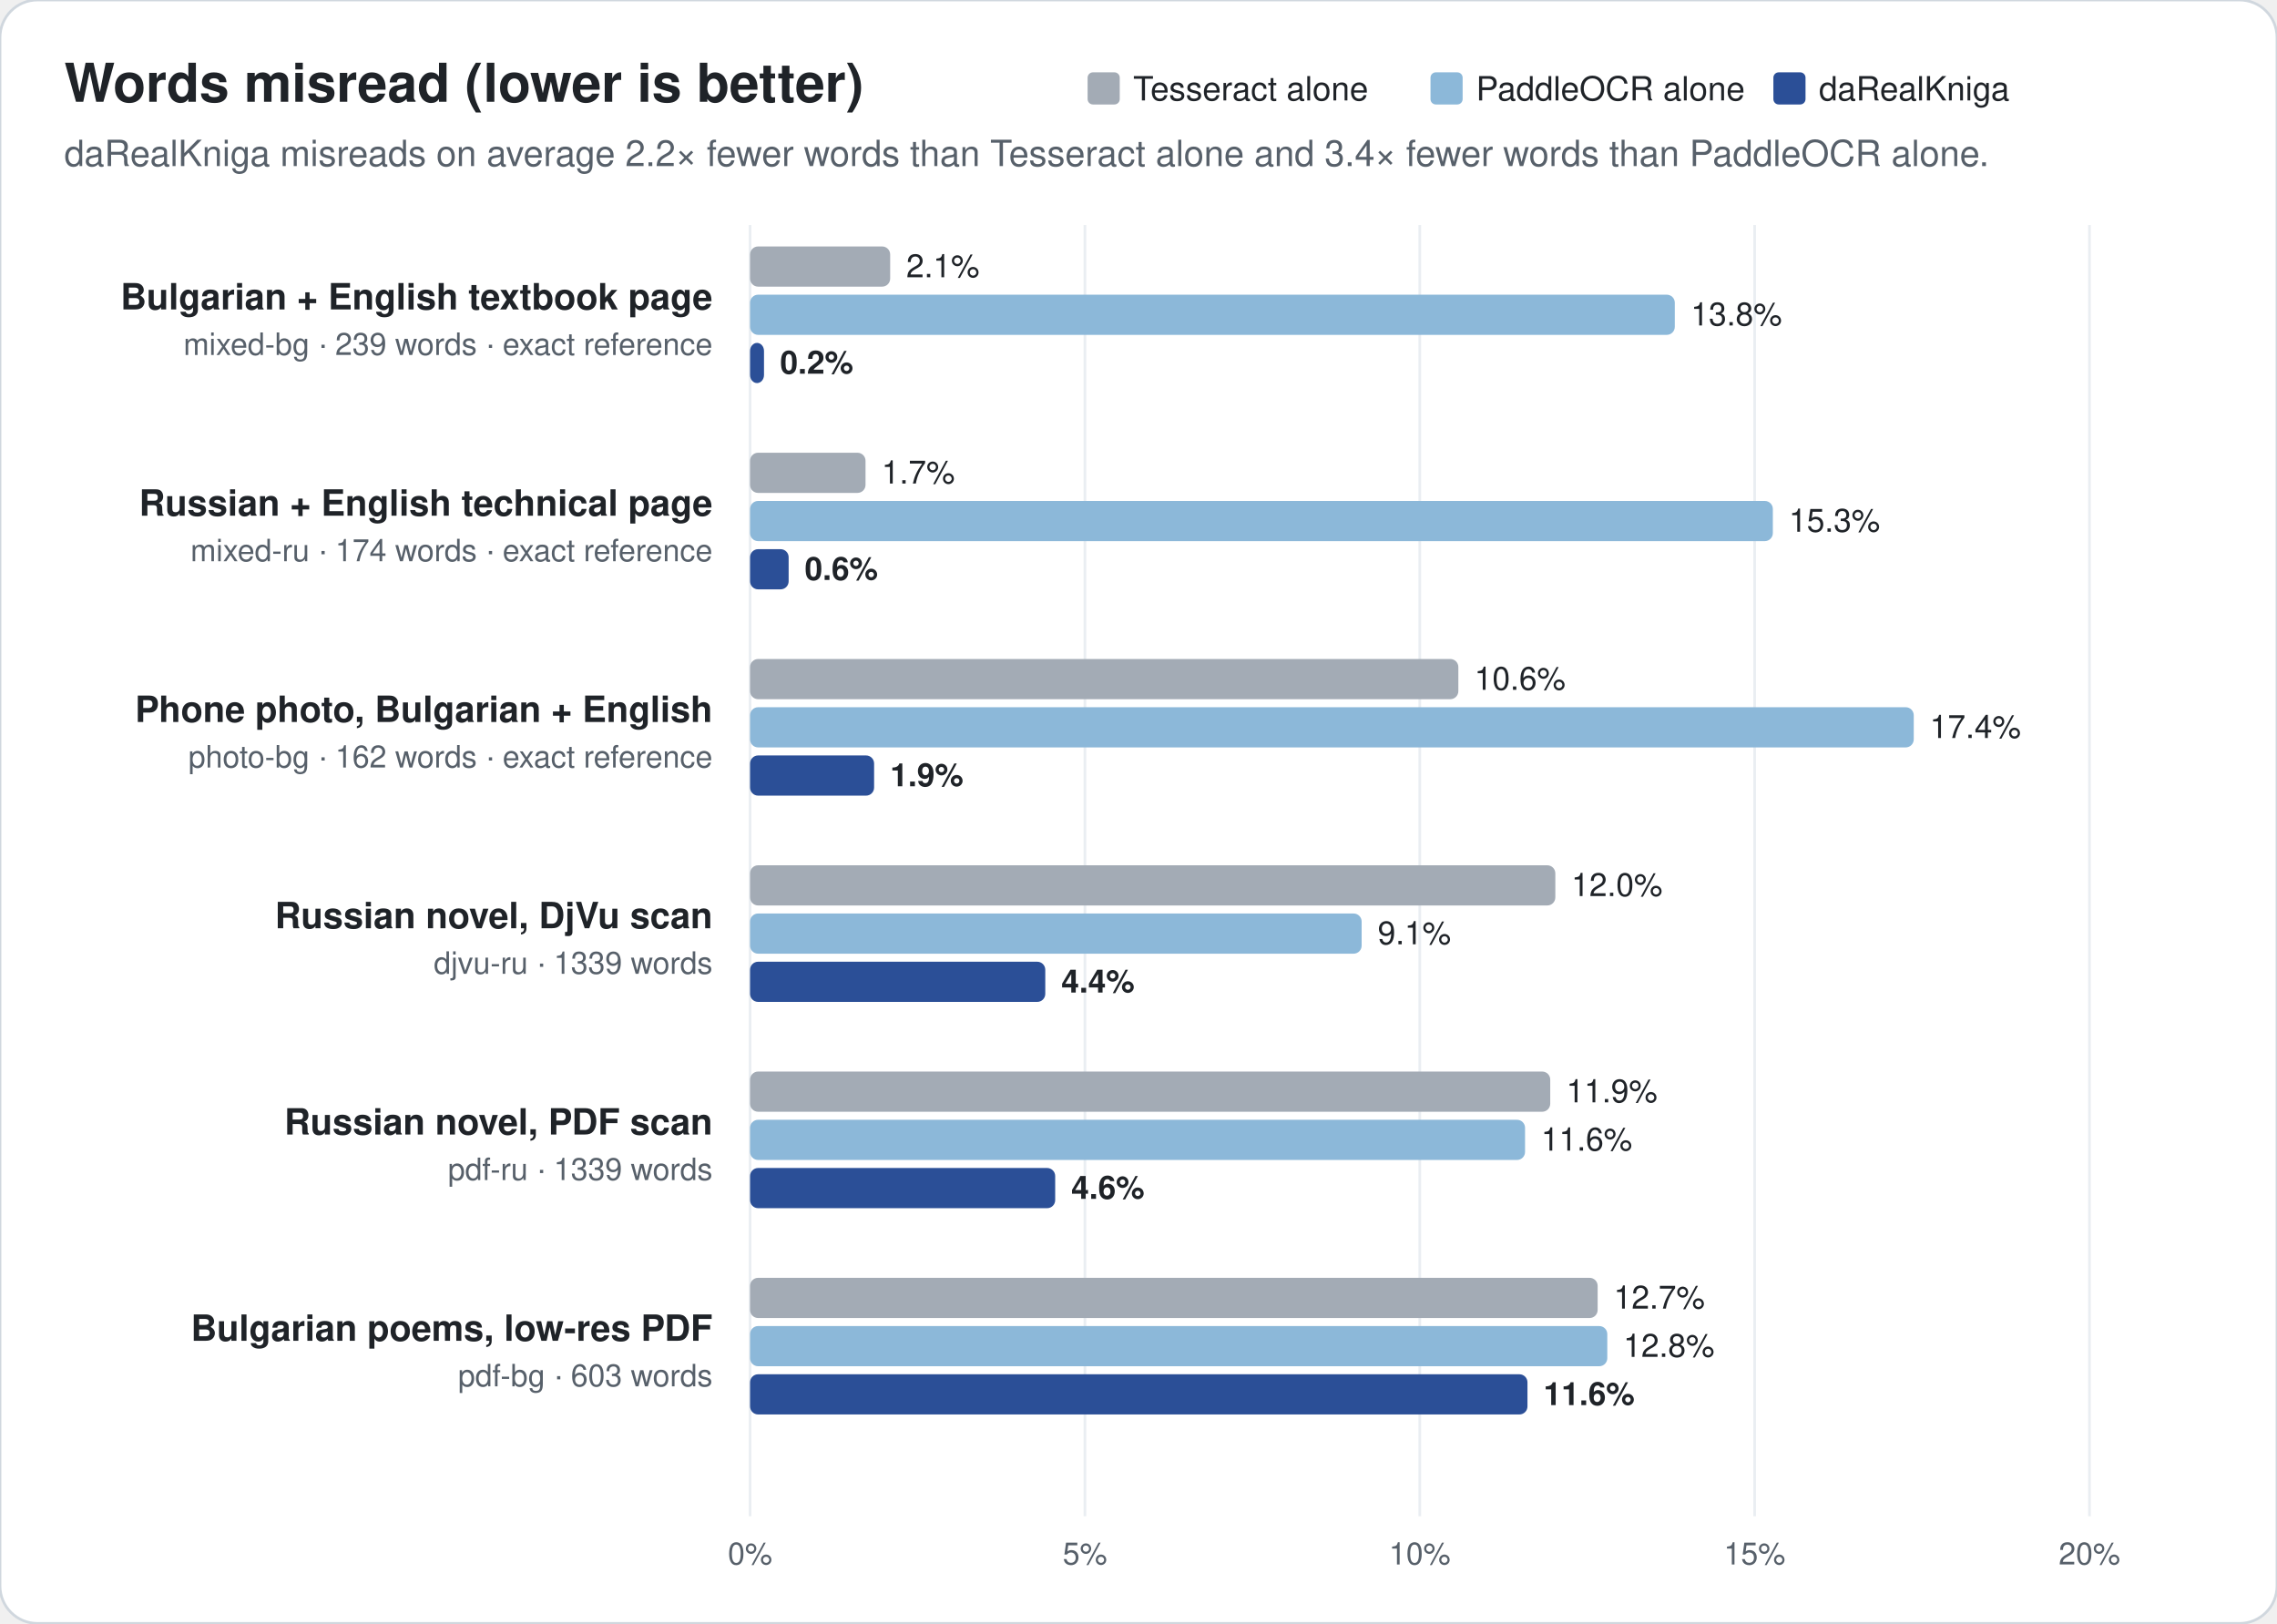
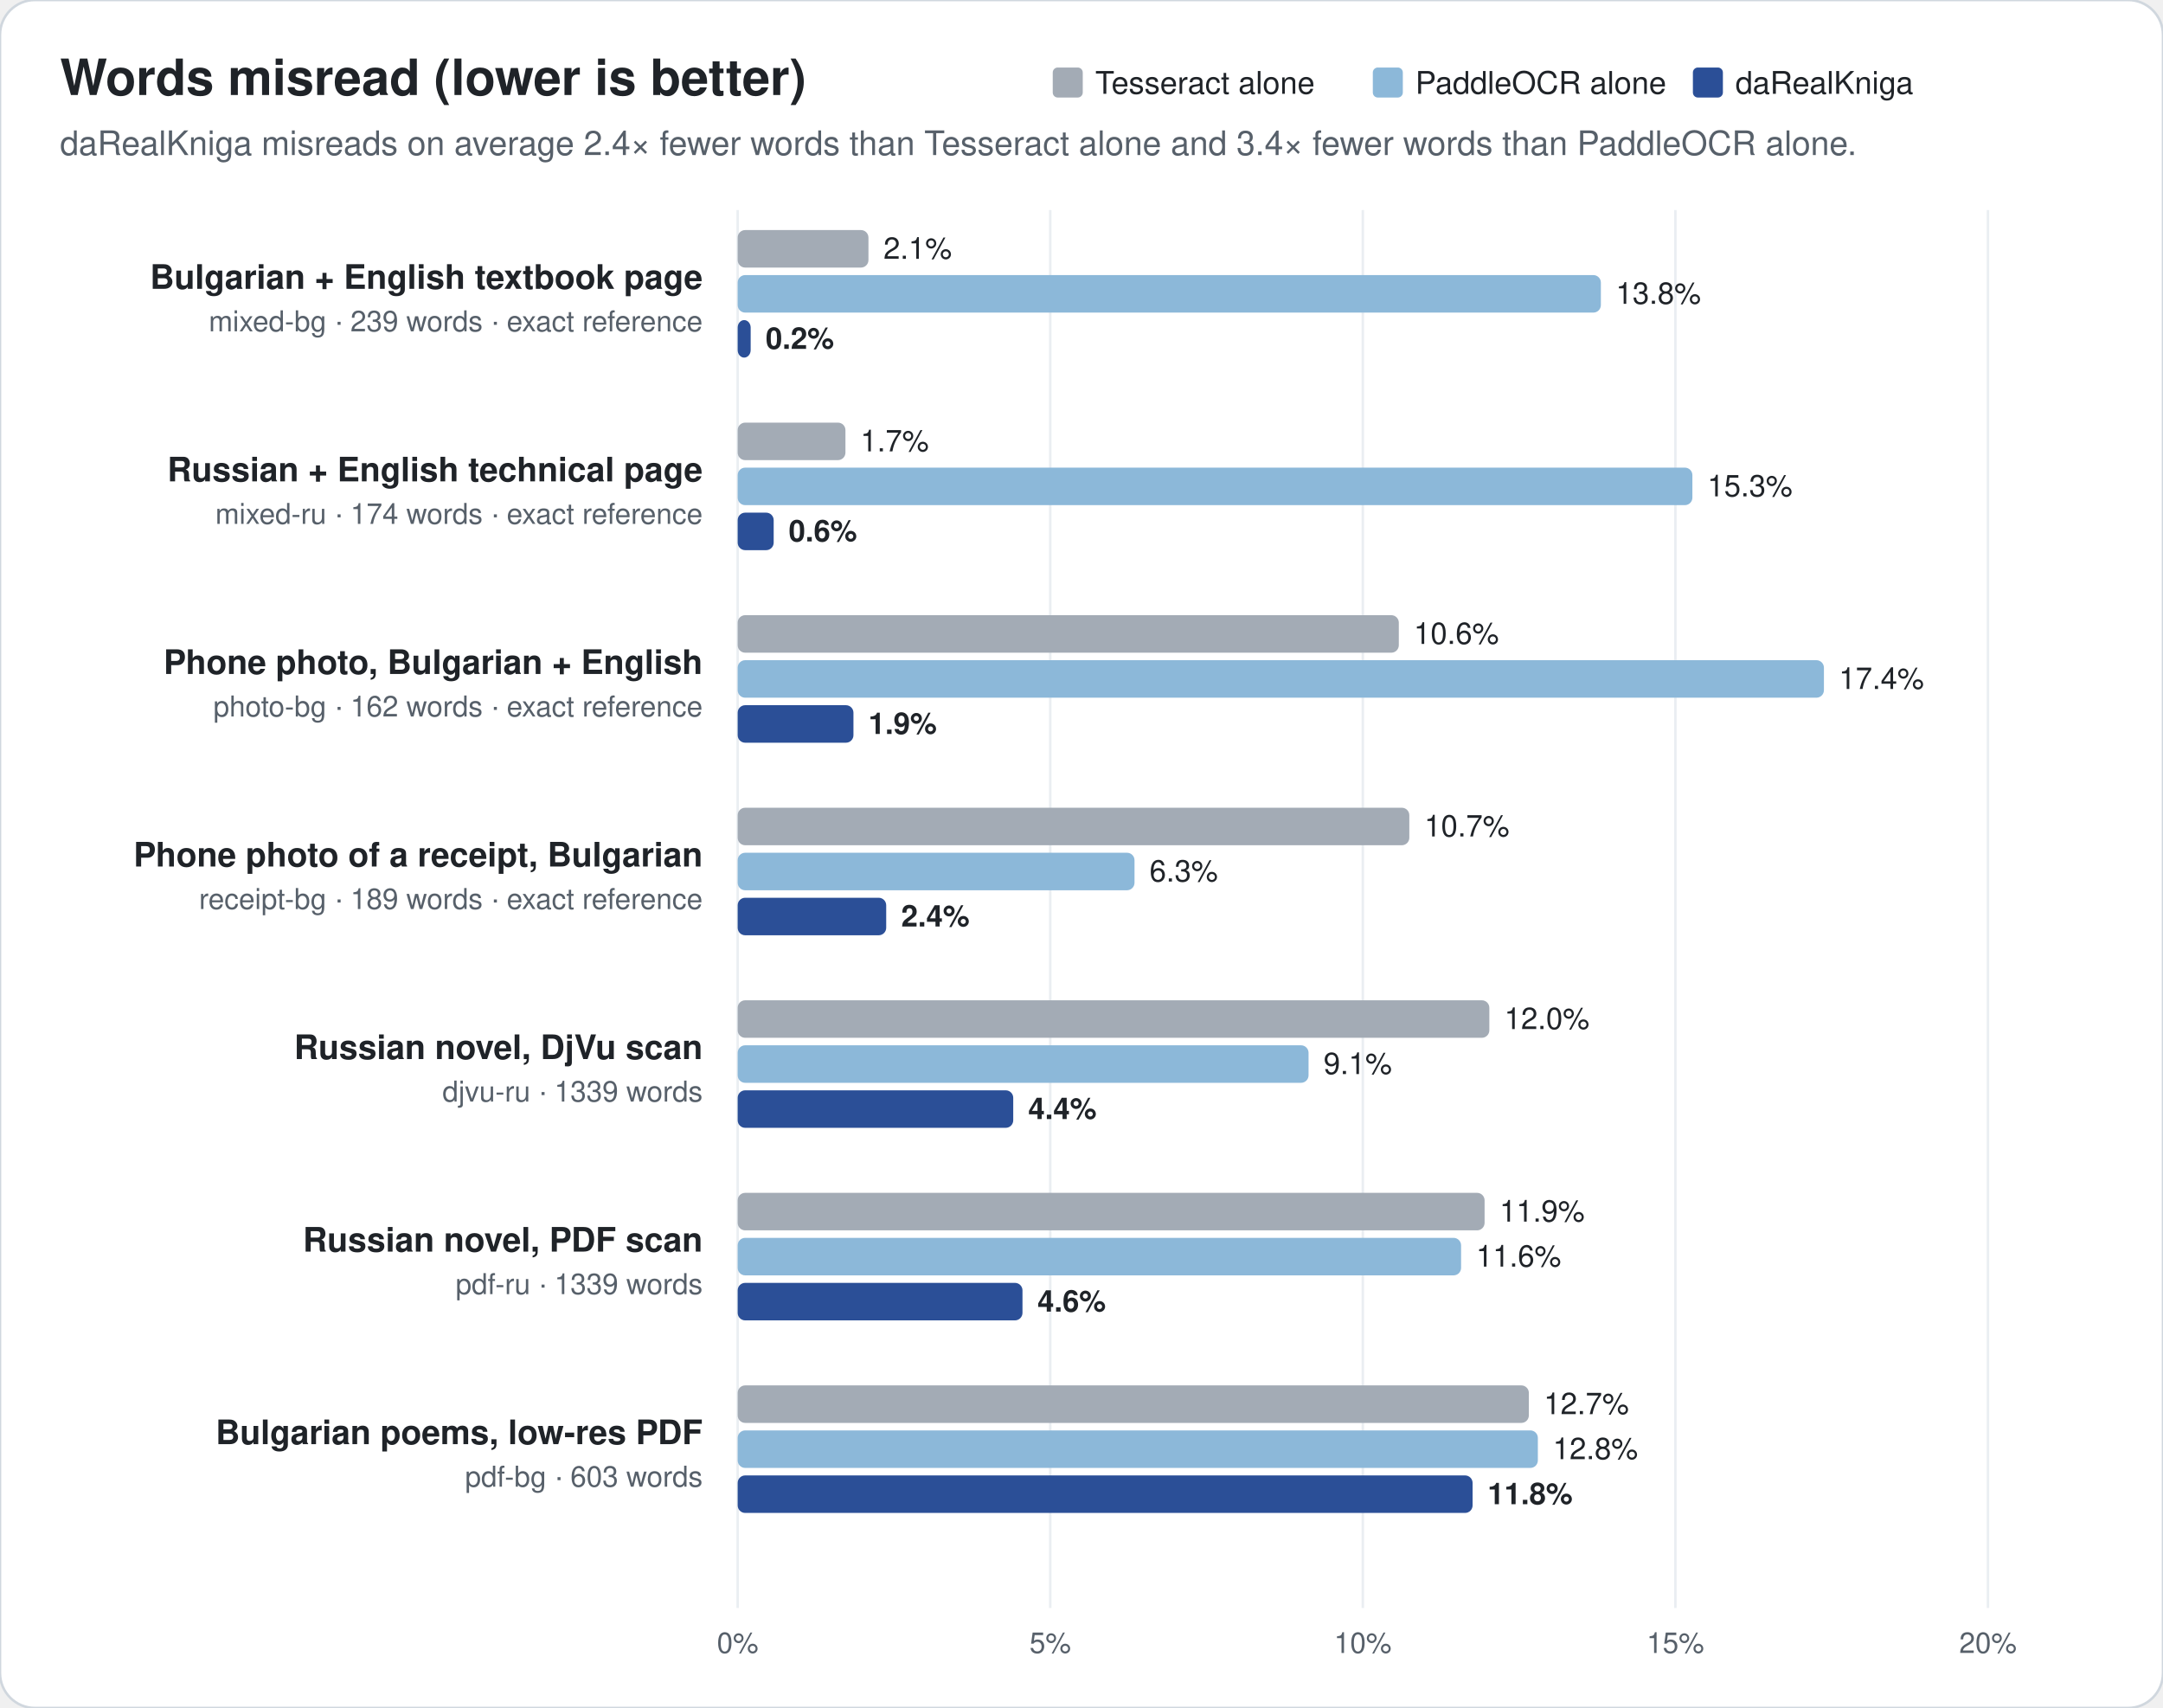
- <svg xmlns="http://www.w3.org/2000/svg" width="850" height="606" viewBox="0 0 850 606" font-family="-apple-system,Segoe UI,Helvetica,Arial,sans-serif">
-   <rect width="850" height="606" rx="14" fill="#ffffff" stroke="#d0d7de" />
+ <svg xmlns="http://www.w3.org/2000/svg" width="865" height="683" viewBox="0 0 865 683" font-family="-apple-system,Segoe UI,Helvetica,Arial,sans-serif">
+   <rect width="865" height="683" rx="14" fill="#ffffff" stroke="#d0d7de" />
  <text x="24" y="38" font-size="20" font-weight="700" fill="#1f2328">Words misread (lower is better)</text>
-   <text x="24" y="62" font-size="13.5" fill="#57606a">daRealKniga misreads on average 2.2× fewer words than Tesseract alone and 3.4× fewer words than PaddleOCR alone.</text>
-   <rect x="406" y="27" width="12" height="12" rx="2" fill="#a3abb5" />
-   <text x="423" y="37.5" font-size="12.5" fill="#1f2328">Tesseract alone</text>
-   <rect x="534" y="27" width="12" height="12" rx="2" fill="#8cb8d9" />
-   <text x="551" y="37.5" font-size="12.5" fill="#1f2328">PaddleOCR alone</text>
-   <rect x="662" y="27" width="12" height="12" rx="2" fill="#2b4f97" />
-   <text x="679" y="37.5" font-size="12.5" fill="#1f2328">daRealKniga</text>
-   <line x1="280.0" y1="84" x2="280.0" y2="566" stroke="#eaeef2" />
-   <text x="280.0" y="584" font-size="11.5" fill="#57606a" text-anchor="middle">0%</text>
-   <line x1="405.0" y1="84" x2="405.0" y2="566" stroke="#eaeef2" />
-   <text x="405.0" y="584" font-size="11.5" fill="#57606a" text-anchor="middle">5%</text>
-   <line x1="530.0" y1="84" x2="530.0" y2="566" stroke="#eaeef2" />
-   <text x="530.0" y="584" font-size="11.5" fill="#57606a" text-anchor="middle">10%</text>
-   <line x1="655.0" y1="84" x2="655.0" y2="566" stroke="#eaeef2" />
-   <text x="655.0" y="584" font-size="11.5" fill="#57606a" text-anchor="middle">15%</text>
-   <line x1="780.0" y1="84" x2="780.0" y2="566" stroke="#eaeef2" />
-   <text x="780.0" y="584" font-size="11.5" fill="#57606a" text-anchor="middle">20%</text>
-   <text x="266" y="115.5" font-size="13.5" font-weight="600" fill="#1f2328" text-anchor="end">Bulgarian + English textbook page</text>
-   <text x="266" y="132.5" font-size="11.5" fill="#57606a" text-anchor="end">mixed-bg · 239 words · exact reference</text>
-   <rect x="280" y="92" width="52.3" height="15" rx="3" fill="#a3abb5" />
-   <text x="338.3" y="103.5" font-size="12" fill="#1f2328">2.1%</text>
-   <rect x="280" y="110" width="345.2" height="15" rx="3" fill="#8cb8d9" />
-   <text x="631.2" y="121.5" font-size="12" fill="#1f2328">13.8%</text>
-   <rect x="280" y="128" width="5.2" height="15" rx="3" fill="#2b4f97" />
-   <text x="291.2" y="139.5" font-size="12" font-weight="700" fill="#1f2328">0.2%</text>
-   <text x="266" y="192.5" font-size="13.5" font-weight="600" fill="#1f2328" text-anchor="end">Russian + English technical page</text>
-   <text x="266" y="209.5" font-size="11.5" fill="#57606a" text-anchor="end">mixed-ru · 174 words · exact reference</text>
-   <rect x="280" y="169" width="43.1" height="15" rx="3" fill="#a3abb5" />
-   <text x="329.1" y="180.5" font-size="12" fill="#1f2328">1.7%</text>
-   <rect x="280" y="187" width="381.8" height="15" rx="3" fill="#8cb8d9" />
-   <text x="667.8" y="198.5" font-size="12" fill="#1f2328">15.3%</text>
-   <rect x="280" y="205" width="14.4" height="15" rx="3" fill="#2b4f97" />
-   <text x="300.4" y="216.5" font-size="12" font-weight="700" fill="#1f2328">0.6%</text>
-   <text x="266" y="269.5" font-size="13.5" font-weight="600" fill="#1f2328" text-anchor="end">Phone photo, Bulgarian + English</text>
-   <text x="266" y="286.5" font-size="11.5" fill="#57606a" text-anchor="end">photo-bg · 162 words · exact reference</text>
-   <rect x="280" y="246" width="264.4" height="15" rx="3" fill="#a3abb5" />
-   <text x="550.4" y="257.5" font-size="12" fill="#1f2328">10.6%</text>
-   <rect x="280" y="264" width="434.4" height="15" rx="3" fill="#8cb8d9" />
-   <text x="720.4" y="275.5" font-size="12" fill="#1f2328">17.4%</text>
-   <rect x="280" y="282" width="46.3" height="15" rx="3" fill="#2b4f97" />
-   <text x="332.3" y="293.5" font-size="12" font-weight="700" fill="#1f2328">1.9%</text>
-   <text x="266" y="346.5" font-size="13.5" font-weight="600" fill="#1f2328" text-anchor="end">Russian novel, DjVu scan</text>
-   <text x="266" y="363.5" font-size="11.5" fill="#57606a" text-anchor="end">djvu-ru · 1339 words</text>
-   <rect x="280" y="323" width="300.6" height="15" rx="3" fill="#a3abb5" />
-   <text x="586.6" y="334.5" font-size="12" fill="#1f2328">12.0%</text>
-   <rect x="280" y="341" width="228.3" height="15" rx="3" fill="#8cb8d9" />
-   <text x="514.3" y="352.5" font-size="12" fill="#1f2328">9.1%</text>
-   <rect x="280" y="359" width="110.2" height="15" rx="3" fill="#2b4f97" />
-   <text x="396.2" y="370.5" font-size="12" font-weight="700" fill="#1f2328">4.4%</text>
-   <text x="266" y="423.5" font-size="13.5" font-weight="600" fill="#1f2328" text-anchor="end">Russian novel, PDF scan</text>
-   <text x="266" y="440.5" font-size="11.5" fill="#57606a" text-anchor="end">pdf-ru · 1339 words</text>
-   <rect x="280" y="400" width="298.7" height="15" rx="3" fill="#a3abb5" />
-   <text x="584.7" y="411.5" font-size="12" fill="#1f2328">11.9%</text>
-   <rect x="280" y="418" width="289.3" height="15" rx="3" fill="#8cb8d9" />
-   <text x="575.3" y="429.5" font-size="12" fill="#1f2328">11.6%</text>
-   <rect x="280" y="436" width="113.9" height="15" rx="3" fill="#2b4f97" />
-   <text x="399.9" y="447.5" font-size="12" font-weight="700" fill="#1f2328">4.6%</text>
-   <text x="266" y="500.5" font-size="13.5" font-weight="600" fill="#1f2328" text-anchor="end">Bulgarian poems, low-res PDF</text>
-   <text x="266" y="517.5" font-size="11.5" fill="#57606a" text-anchor="end">pdf-bg · 603 words</text>
-   <rect x="280" y="477" width="316.4" height="15" rx="3" fill="#a3abb5" />
-   <text x="602.4" y="488.5" font-size="12" fill="#1f2328">12.7%</text>
-   <rect x="280" y="495" width="320.0" height="15" rx="3" fill="#8cb8d9" />
-   <text x="606.0" y="506.5" font-size="12" fill="#1f2328">12.8%</text>
-   <rect x="280" y="513" width="290.2" height="15" rx="3" fill="#2b4f97" />
-   <text x="576.2" y="524.5" font-size="12" font-weight="700" fill="#1f2328">11.6%</text>
+   <text x="24" y="62" font-size="13.5" fill="#57606a">daRealKniga misreads on average 2.4× fewer words than Tesseract alone and 3.4× fewer words than PaddleOCR alone.</text>
+   <rect x="421" y="27" width="12" height="12" rx="2" fill="#a3abb5" />
+   <text x="438" y="37.5" font-size="12.5" fill="#1f2328">Tesseract alone</text>
+   <rect x="549" y="27" width="12" height="12" rx="2" fill="#8cb8d9" />
+   <text x="566" y="37.5" font-size="12.5" fill="#1f2328">PaddleOCR alone</text>
+   <rect x="677" y="27" width="12" height="12" rx="2" fill="#2b4f97" />
+   <text x="694" y="37.5" font-size="12.5" fill="#1f2328">daRealKniga</text>
+   <line x1="295.0" y1="84" x2="295.0" y2="643" stroke="#eaeef2" />
+   <text x="295.0" y="661" font-size="11.5" fill="#57606a" text-anchor="middle">0%</text>
+   <line x1="420.0" y1="84" x2="420.0" y2="643" stroke="#eaeef2" />
+   <text x="420.0" y="661" font-size="11.5" fill="#57606a" text-anchor="middle">5%</text>
+   <line x1="545.0" y1="84" x2="545.0" y2="643" stroke="#eaeef2" />
+   <text x="545.0" y="661" font-size="11.5" fill="#57606a" text-anchor="middle">10%</text>
+   <line x1="670.0" y1="84" x2="670.0" y2="643" stroke="#eaeef2" />
+   <text x="670.0" y="661" font-size="11.5" fill="#57606a" text-anchor="middle">15%</text>
+   <line x1="795.0" y1="84" x2="795.0" y2="643" stroke="#eaeef2" />
+   <text x="795.0" y="661" font-size="11.5" fill="#57606a" text-anchor="middle">20%</text>
+   <text x="281" y="115.5" font-size="13.5" font-weight="600" fill="#1f2328" text-anchor="end">Bulgarian + English textbook page</text>
+   <text x="281" y="132.5" font-size="11.5" fill="#57606a" text-anchor="end">mixed-bg · 239 words · exact reference</text>
+   <rect x="295" y="92" width="52.3" height="15" rx="3" fill="#a3abb5" />
+   <text x="353.3" y="103.5" font-size="12" fill="#1f2328">2.1%</text>
+   <rect x="295" y="110" width="345.2" height="15" rx="3" fill="#8cb8d9" />
+   <text x="646.2" y="121.5" font-size="12" fill="#1f2328">13.8%</text>
+   <rect x="295" y="128" width="5.2" height="15" rx="3" fill="#2b4f97" />
+   <text x="306.2" y="139.5" font-size="12" font-weight="700" fill="#1f2328">0.2%</text>
+   <text x="281" y="192.5" font-size="13.5" font-weight="600" fill="#1f2328" text-anchor="end">Russian + English technical page</text>
+   <text x="281" y="209.5" font-size="11.5" fill="#57606a" text-anchor="end">mixed-ru · 174 words · exact reference</text>
+   <rect x="295" y="169" width="43.1" height="15" rx="3" fill="#a3abb5" />
+   <text x="344.1" y="180.5" font-size="12" fill="#1f2328">1.7%</text>
+   <rect x="295" y="187" width="381.8" height="15" rx="3" fill="#8cb8d9" />
+   <text x="682.8" y="198.5" font-size="12" fill="#1f2328">15.3%</text>
+   <rect x="295" y="205" width="14.4" height="15" rx="3" fill="#2b4f97" />
+   <text x="315.4" y="216.5" font-size="12" font-weight="700" fill="#1f2328">0.6%</text>
+   <text x="281" y="269.5" font-size="13.5" font-weight="600" fill="#1f2328" text-anchor="end">Phone photo, Bulgarian + English</text>
+   <text x="281" y="286.5" font-size="11.5" fill="#57606a" text-anchor="end">photo-bg · 162 words · exact reference</text>
+   <rect x="295" y="246" width="264.4" height="15" rx="3" fill="#a3abb5" />
+   <text x="565.4" y="257.5" font-size="12" fill="#1f2328">10.6%</text>
+   <rect x="295" y="264" width="434.4" height="15" rx="3" fill="#8cb8d9" />
+   <text x="735.4" y="275.5" font-size="12" fill="#1f2328">17.4%</text>
+   <rect x="295" y="282" width="46.3" height="15" rx="3" fill="#2b4f97" />
+   <text x="347.3" y="293.5" font-size="12" font-weight="700" fill="#1f2328">1.9%</text>
+   <text x="281" y="346.5" font-size="13.5" font-weight="600" fill="#1f2328" text-anchor="end">Phone photo of a receipt, Bulgarian</text>
+   <text x="281" y="363.5" font-size="11.5" fill="#57606a" text-anchor="end">receipt-bg · 189 words · exact reference</text>
+   <rect x="295" y="323" width="268.6" height="15" rx="3" fill="#a3abb5" />
+   <text x="569.6" y="334.5" font-size="12" fill="#1f2328">10.7%</text>
+   <rect x="295" y="341" width="158.7" height="15" rx="3" fill="#8cb8d9" />
+   <text x="459.7" y="352.5" font-size="12" fill="#1f2328">6.3%</text>
+   <rect x="295" y="359" width="59.4" height="15" rx="3" fill="#2b4f97" />
+   <text x="360.4" y="370.5" font-size="12" font-weight="700" fill="#1f2328">2.4%</text>
+   <text x="281" y="423.5" font-size="13.5" font-weight="600" fill="#1f2328" text-anchor="end">Russian novel, DjVu scan</text>
+   <text x="281" y="440.5" font-size="11.5" fill="#57606a" text-anchor="end">djvu-ru · 1339 words</text>
+   <rect x="295" y="400" width="300.6" height="15" rx="3" fill="#a3abb5" />
+   <text x="601.6" y="411.5" font-size="12" fill="#1f2328">12.0%</text>
+   <rect x="295" y="418" width="228.3" height="15" rx="3" fill="#8cb8d9" />
+   <text x="529.3" y="429.5" font-size="12" fill="#1f2328">9.1%</text>
+   <rect x="295" y="436" width="110.2" height="15" rx="3" fill="#2b4f97" />
+   <text x="411.2" y="447.5" font-size="12" font-weight="700" fill="#1f2328">4.4%</text>
+   <text x="281" y="500.5" font-size="13.5" font-weight="600" fill="#1f2328" text-anchor="end">Russian novel, PDF scan</text>
+   <text x="281" y="517.5" font-size="11.5" fill="#57606a" text-anchor="end">pdf-ru · 1339 words</text>
+   <rect x="295" y="477" width="298.7" height="15" rx="3" fill="#a3abb5" />
+   <text x="599.7" y="488.5" font-size="12" fill="#1f2328">11.9%</text>
+   <rect x="295" y="495" width="289.3" height="15" rx="3" fill="#8cb8d9" />
+   <text x="590.3" y="506.5" font-size="12" fill="#1f2328">11.6%</text>
+   <rect x="295" y="513" width="113.9" height="15" rx="3" fill="#2b4f97" />
+   <text x="414.9" y="524.5" font-size="12" font-weight="700" fill="#1f2328">4.6%</text>
+   <text x="281" y="577.5" font-size="13.5" font-weight="600" fill="#1f2328" text-anchor="end">Bulgarian poems, low-res PDF</text>
+   <text x="281" y="594.5" font-size="11.5" fill="#57606a" text-anchor="end">pdf-bg · 603 words</text>
+   <rect x="295" y="554" width="316.4" height="15" rx="3" fill="#a3abb5" />
+   <text x="617.4" y="565.5" font-size="12" fill="#1f2328">12.7%</text>
+   <rect x="295" y="572" width="320.0" height="15" rx="3" fill="#8cb8d9" />
+   <text x="621.0" y="583.5" font-size="12" fill="#1f2328">12.8%</text>
+   <rect x="295" y="590" width="293.9" height="15" rx="3" fill="#2b4f97" />
+   <text x="594.9" y="601.5" font-size="12" font-weight="700" fill="#1f2328">11.8%</text>
</svg>
